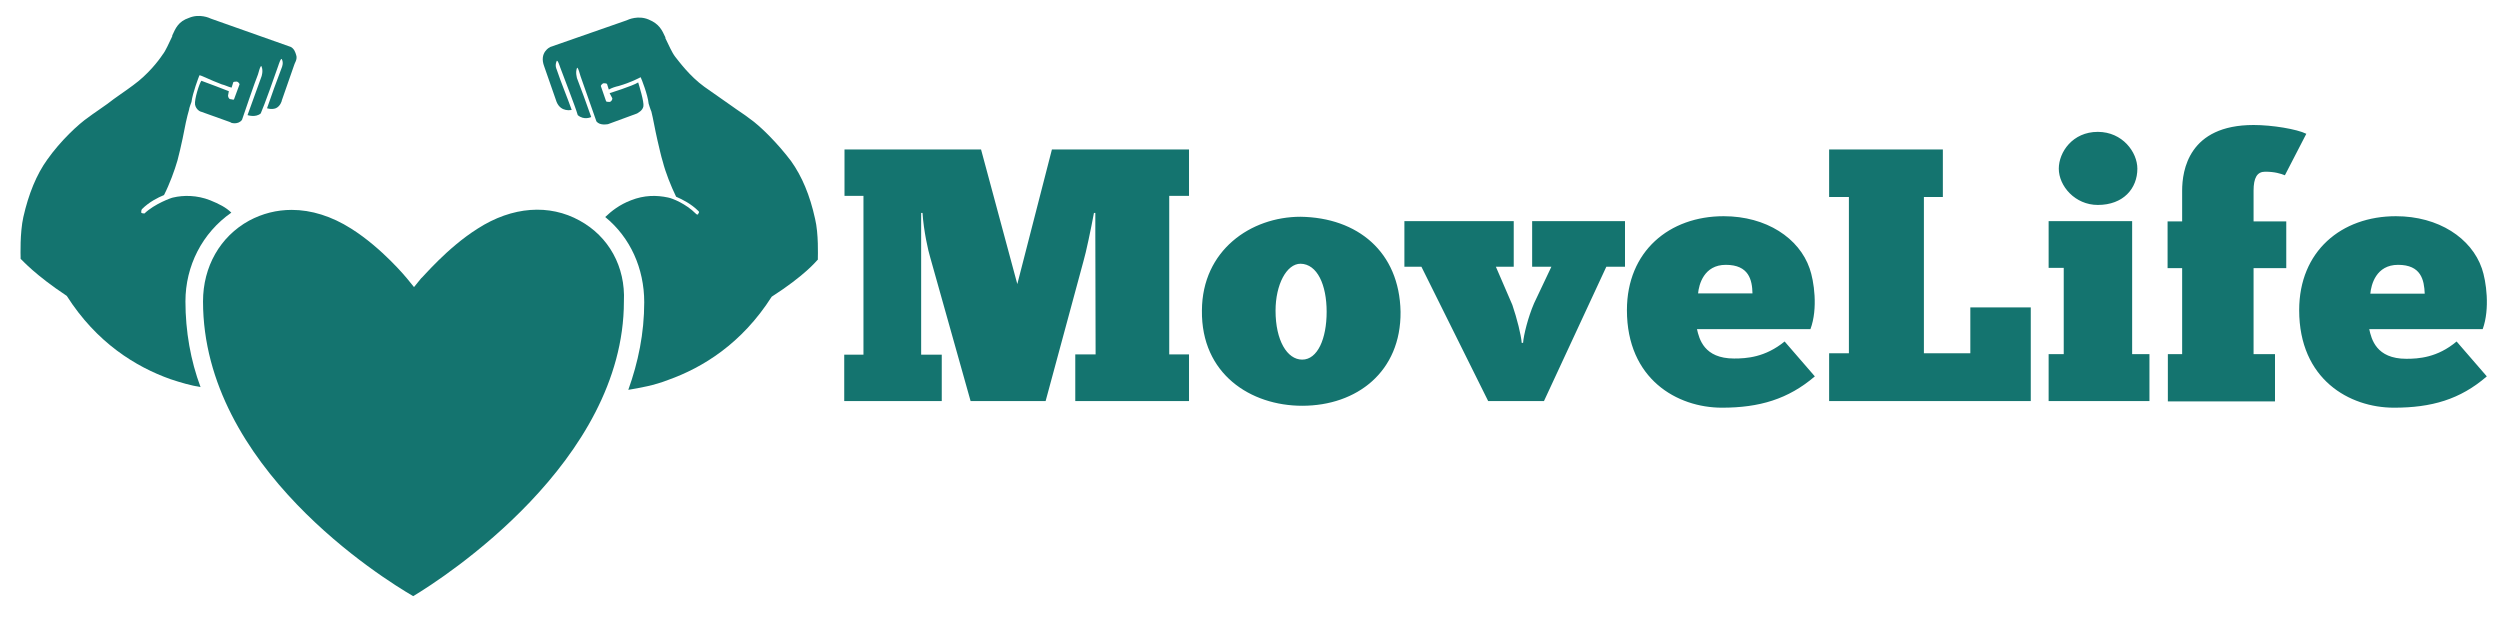
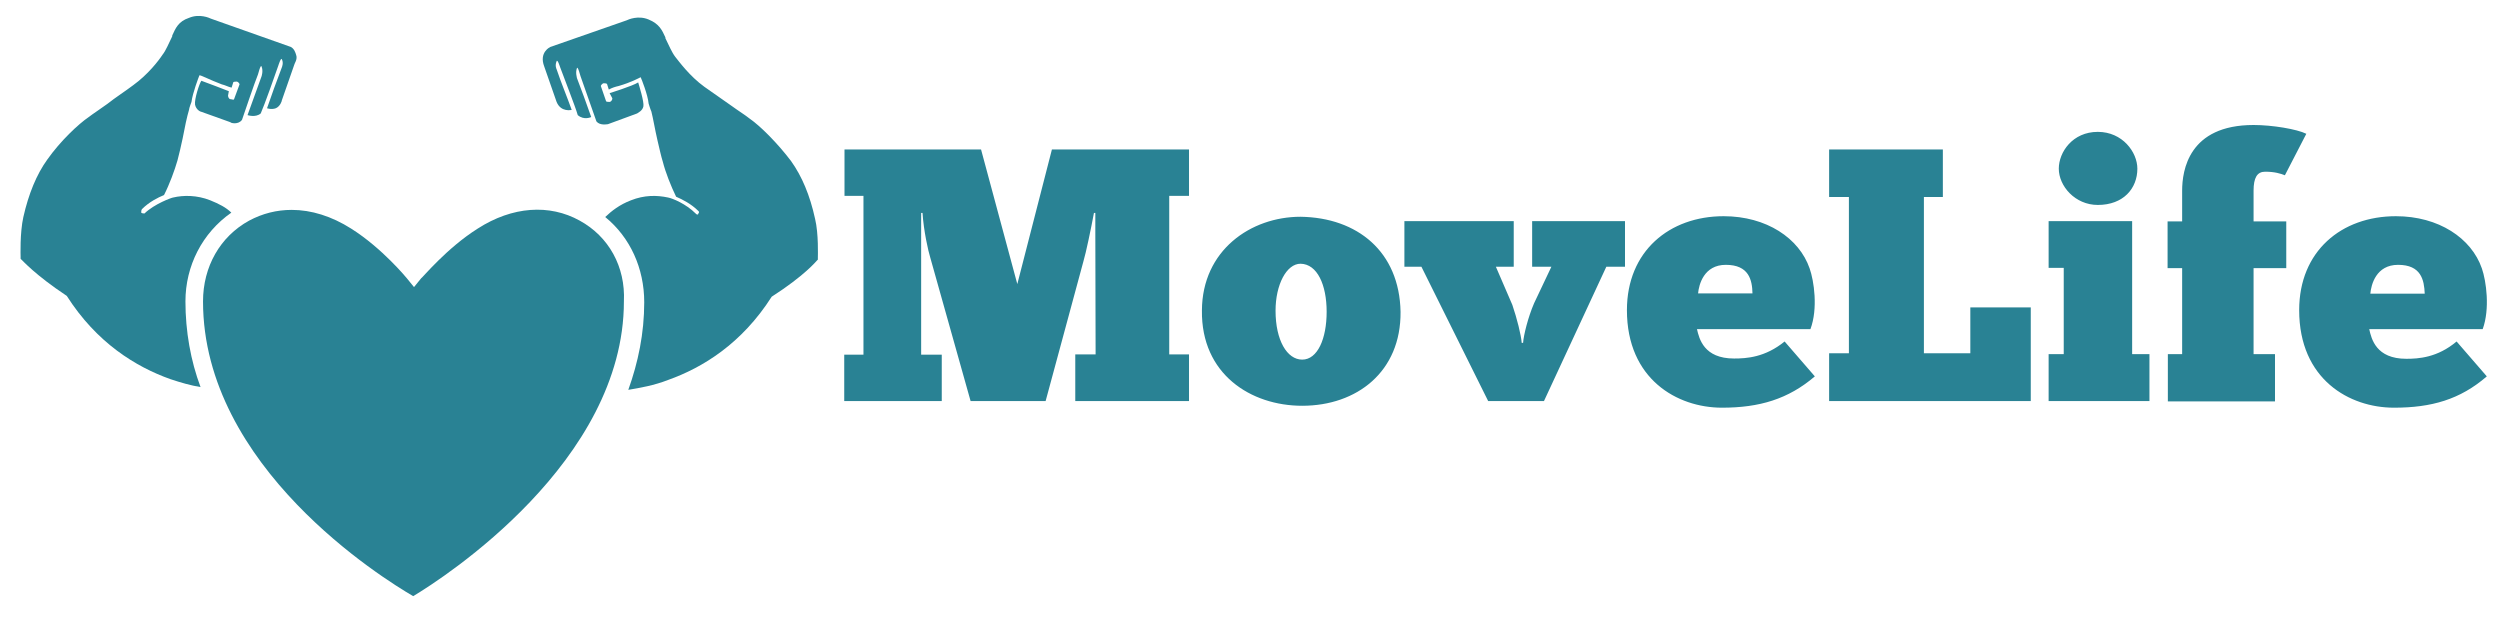
<svg xmlns="http://www.w3.org/2000/svg" version="1.2" viewBox="0 0 910 225" width="910" height="225">
  <style>
- 		.s0 { fill: #14746F } 
+ 		.s0 { fill: #298294 } 
	</style>
  <g id="Layer">
    <path id="Layer" class="s0" d="m67.5 109.7c0 10.9 1.9 21.6 5.5 31.2-3.6-0.6-7.1-1.6-11-2.9-12.6-4.5-26.8-13.2-37.7-30.3-11.6-7.7-16.1-12.9-16.5-13.2l-0.3-0.3v-0.7c0-0.3-0.3-8.7 1-14.5 1.9-8.4 4.8-15.5 8.7-20.9 4.8-6.8 11.3-12.9 15.1-15.5 1.7-1.3 4.2-2.9 6.8-4.8 2.9-2.3 6.5-4.6 9.4-6.8 5.4-3.9 9.3-9 10.6-11 1.3-1.6 2.3-4.2 3.6-6.8v-0.3c1.2-2.6 2.2-5.1 6.1-6.4 3.8-1.6 7.4 0 8 0.3l29.1 10.3c1.2 0.7 1.6 1.9 1.9 2.9 0.6 1.6-0.7 3.2-0.7 3.6l-4.5 12.9c0 0.3-0.6 2.2-2.2 2.9-1.6 0.6-3.2 0-3.2 0 1.6-4.6 3.5-10 5.4-14.9 0 0 0.7-1.6 0-2.9-0.3-0.9-1.3 2.3-1.3 2.3-1.2 3.5-5.1 14.5-6.4 17.4-1.9 1.6-4.8 0.6-4.8 0.6 1.6-4.5 3.5-9.6 5.1-14.1 0 0 0.7-2 0-3.6-0.3-1-1.3 2.9-1.3 2.9-1.3 3.2-4.8 13.6-5.8 16.5-1.3 1.9-4.2 1.2-4.2 0.9l-10.6-3.8c-0.3 0-1.9-0.7-2.3-2.6-0.3-2 1.6-7.8 2.3-8.7 1 0.3 10 3.8 10 3.8l-0.3 1.6c0 0.4 0.3 1.3 0.9 1.3 0.4 0 1.3 0.4 1.3 0l2-5.4c0-0.4-0.7-1-1-1-0.3 0-1.3 0-1.3 0.3l-0.6 1.9c-1.3-0.3-2.3-0.9-3.6-1.2-4.5-1.7-7.4-3.3-8.1-3.3-0.3 0.7-2.5 6.5-2.9 9.7 0 0-0.9 2.3-0.9 2.9-0.7 2.3-1.6 6.5-2.3 10.3-0.6 2.9-1.3 5.8-1.9 8.1-1 3.5-2.9 8.7-4.9 12.6-2.2 0.9-5.4 2.5-8 5.1-0.3 0.3-0.3 1-0.3 1.3 0.3 0.3 0.9 0.3 1.2 0.3 3.6-3.5 10-5.8 10.4-5.8 3.8-0.9 8.7-0.9 13.5 1 3.2 1.3 5.8 2.6 7.7 4.5-10.6 7.4-16.7 19.4-16.7 32.3z" />
    <path id="Layer" class="s0" d="m211 80.3c-11-6.1-24.5-5.2-37.1 2.9-11.3 7.1-20.3 18.1-20.6 18.1l-2.6 3.2-2.6-3.2c0 0-9-11-20.3-18.1-7.1-4.5-14.5-6.8-21.6-6.8q-8.2 0-15.5 3.9c-10.6 5.8-16.8 16.8-16.8 29.4 0 60.3 65.5 100.9 76.5 107.3 11.2-6.7 76.7-49 76.7-107.3 0.6-12.6-5.5-23.6-16.1-29.4z" />
    <path id="Layer" class="s0" d="m297.7 93.8v0.7l-0.3 0.3c-0.3 0.3-4.5 5.5-16.5 13.2-10.9 17.1-25.1 25.8-37.7 30.3-5.1 2-10.3 2.9-14.5 3.6 3.6-10 5.8-20.6 5.8-31.9 0-12.3-5.1-23.6-14.2-31 2.3-2.2 5.2-4.5 9.4-6.1 4.8-1.9 9.3-1.9 13.5-1 1.6 0.3 6.5 2.3 10 5.8 0.3 0.4 0.7 0.4 0.7 0.4 0 0 0.3 0 0.3-0.4q0.5-0.5 0-0.9c-2.6-2.6-5.8-4.2-8.1-5.2-1.9-3.9-3.9-9-4.8-12.6-0.7-2.2-1.3-5.1-2-8-0.9-3.9-1.6-8.1-2.2-10.4-0.3-0.6-1-2.9-1-2.9-0.3-3.2-2.6-9-2.9-9.6-0.6 0.3-3.5 1.9-8 3.2-1.3 0.3-2.3 0.6-3.6 1.3l-0.6-1.9c0-0.4-1-0.4-1.3-0.4-0.3 0-1 0.7-1 1l1.9 5.5c0 0.3 1 0.3 1.3 0.3 0.4 0 1-0.6 1-1.3l-1-1.9c0 0 8.4-2.6 10.4-3.9 0.3 1 2.2 7.1 1.9 8.7-0.3 1.6-1.9 2.3-2.3 2.6l-10.6 3.9c-0.3 0-2.9 0.6-4.2-1-1-2.9-4.5-12.9-5.8-16.5 0 0-1-3.8-1.3-2.9-0.6 1.7 0 3.3 0 3.6 1.6 4.2 3.5 9.3 5.2 14.2 0 0-2.6 1.3-4.9-0.7-0.9-3.2-5.1-13.8-6.4-17.4 0 0-1-3.2-1.3-2.2-0.7 1.6 0 2.9 0 2.9 1.6 4.8 3.9 10.3 5.5 14.8 0 0-3.9 1-5.5-2.9l-4.5-12.9c-2-5.2 2.2-7.1 2.2-7.1l27.8-9.7c0.6-0.3 4.2-1.9 8-0.3 3.9 1.6 4.9 3.9 6.1 6.5v0.3c1.3 2.6 2.3 5.1 3.6 6.8 1.3 1.6 5.2 7 10.6 10.9q4.9 3.4 9.7 6.8c2.6 1.9 5.2 3.5 6.8 4.8 3.8 2.6 10.3 9.1 15.1 15.5 3.9 5.5 6.8 12.3 8.7 21 1.3 5.4 1 13.5 1 14.1z" />
    <path id="MoveLife" class="s0" aria-label="MoveLife" d="m398.7 77.5v7.7l0.1 43.8h-7.4v17h41.4v-17h-7.2v-57.7h7.2v-16.9h-49.9l-12.6 49-13.2-49h-49.7v16.9h6.9v57.8h-7v16.9h35.5v-16.9h-7.5v-51.6h0.5c0.4 6.5 2.1 14 2.8 16.2l14.7 52.3h27.3l13.8-51c0.9-3 2.7-11.6 3.8-17.5zm75.3 70.2c19.9 0 36-12.4 35.8-34.2-0.4-21.9-15.7-34.3-36.4-34.6-18.1 0-35.8 12.2-35.9 34.1-0.3 23.2 17.8 34.7 36.5 34.7zm0-16.8c-5.5 0-9.7-7-9.7-17.8 0-9.5 4-17.1 9.1-17.1 6.1 0.1 9.5 7.7 9.5 17.5 0 9.8-3.3 17.4-8.9 17.4zm79.9-6.1c-0.2-2.8-1.7-8.8-3.4-13.8l-6-13.9h6.5v-16.6h-39.8v16.6h6.2l24.3 48.9h20.3l22.7-48.9h6.8v-16.6h-33.8v16.6h7l-6.3 13.3c-2.2 5.1-3.8 11.6-4 14.4zm95.7-0.5c-7.1 5.8-13.9 6.2-18.4 6.2-11 0-12.7-7.2-13.5-10.7h41.3c2.8-7.5 1.3-17.6-0.3-22.1-3.8-11-15.7-19-31.3-19-19.7 0-35.2 12.7-35.2 34.2 0 25.1 18.3 35.5 34.6 35.5 13.6 0 24.1-3.1 33.8-11.4zm-21.4-27.9c8.4 0 9.6 5.5 9.7 10.4h-19.8c0.3-3.2 2.1-10.4 10.1-10.4zm37.6-24.7h7.2v56.9h-7.2v17.4h73.4v-34.1h-22v16.7h-16.9v-56.9h6.9v-17.3h-41.4zm83.6-10.3c0 6.3 5.9 13.2 14.2 13.2 9.3 0 14.4-6 14.4-13.2 0-6-5.4-13.4-14.4-13.4-9.2 0-14.2 7.4-14.2 13.4zm33 67.5h-6.3v-48.4h-30.4v17h5.5v31.4h-5.5v17.1h36.7zm57.1-80.2c-3.4-1.7-12.4-3.2-19.2-3.2-23.6 0-26 16.5-26 23.9v11.2h-5.3v17h5.3v31.3h-5.2v17.2h39v-17.2h-7.8v-31.3h11.9v-17h-11.9v-11.2c0-4.7 1.3-6.9 4.2-6.9 3.5 0 5.7 0.7 7.2 1.3zm54.7 75.6c-7 5.9-13.9 6.3-18.3 6.3-11 0-12.7-7.2-13.5-10.8h41.3c2.7-7.4 1.3-17.5-0.3-22.1-3.8-11-15.7-19-31.3-19-19.8 0-35.2 12.7-35.2 34.2 0 25.2 18.3 35.5 34.5 35.5 13.7 0 24.1-3 33.8-11.4zm-21.3-27.9c8.4 0 9.5 5.5 9.7 10.5h-19.8c0.3-3.3 2.1-10.5 10.1-10.5z" />
  </g>
</svg>
